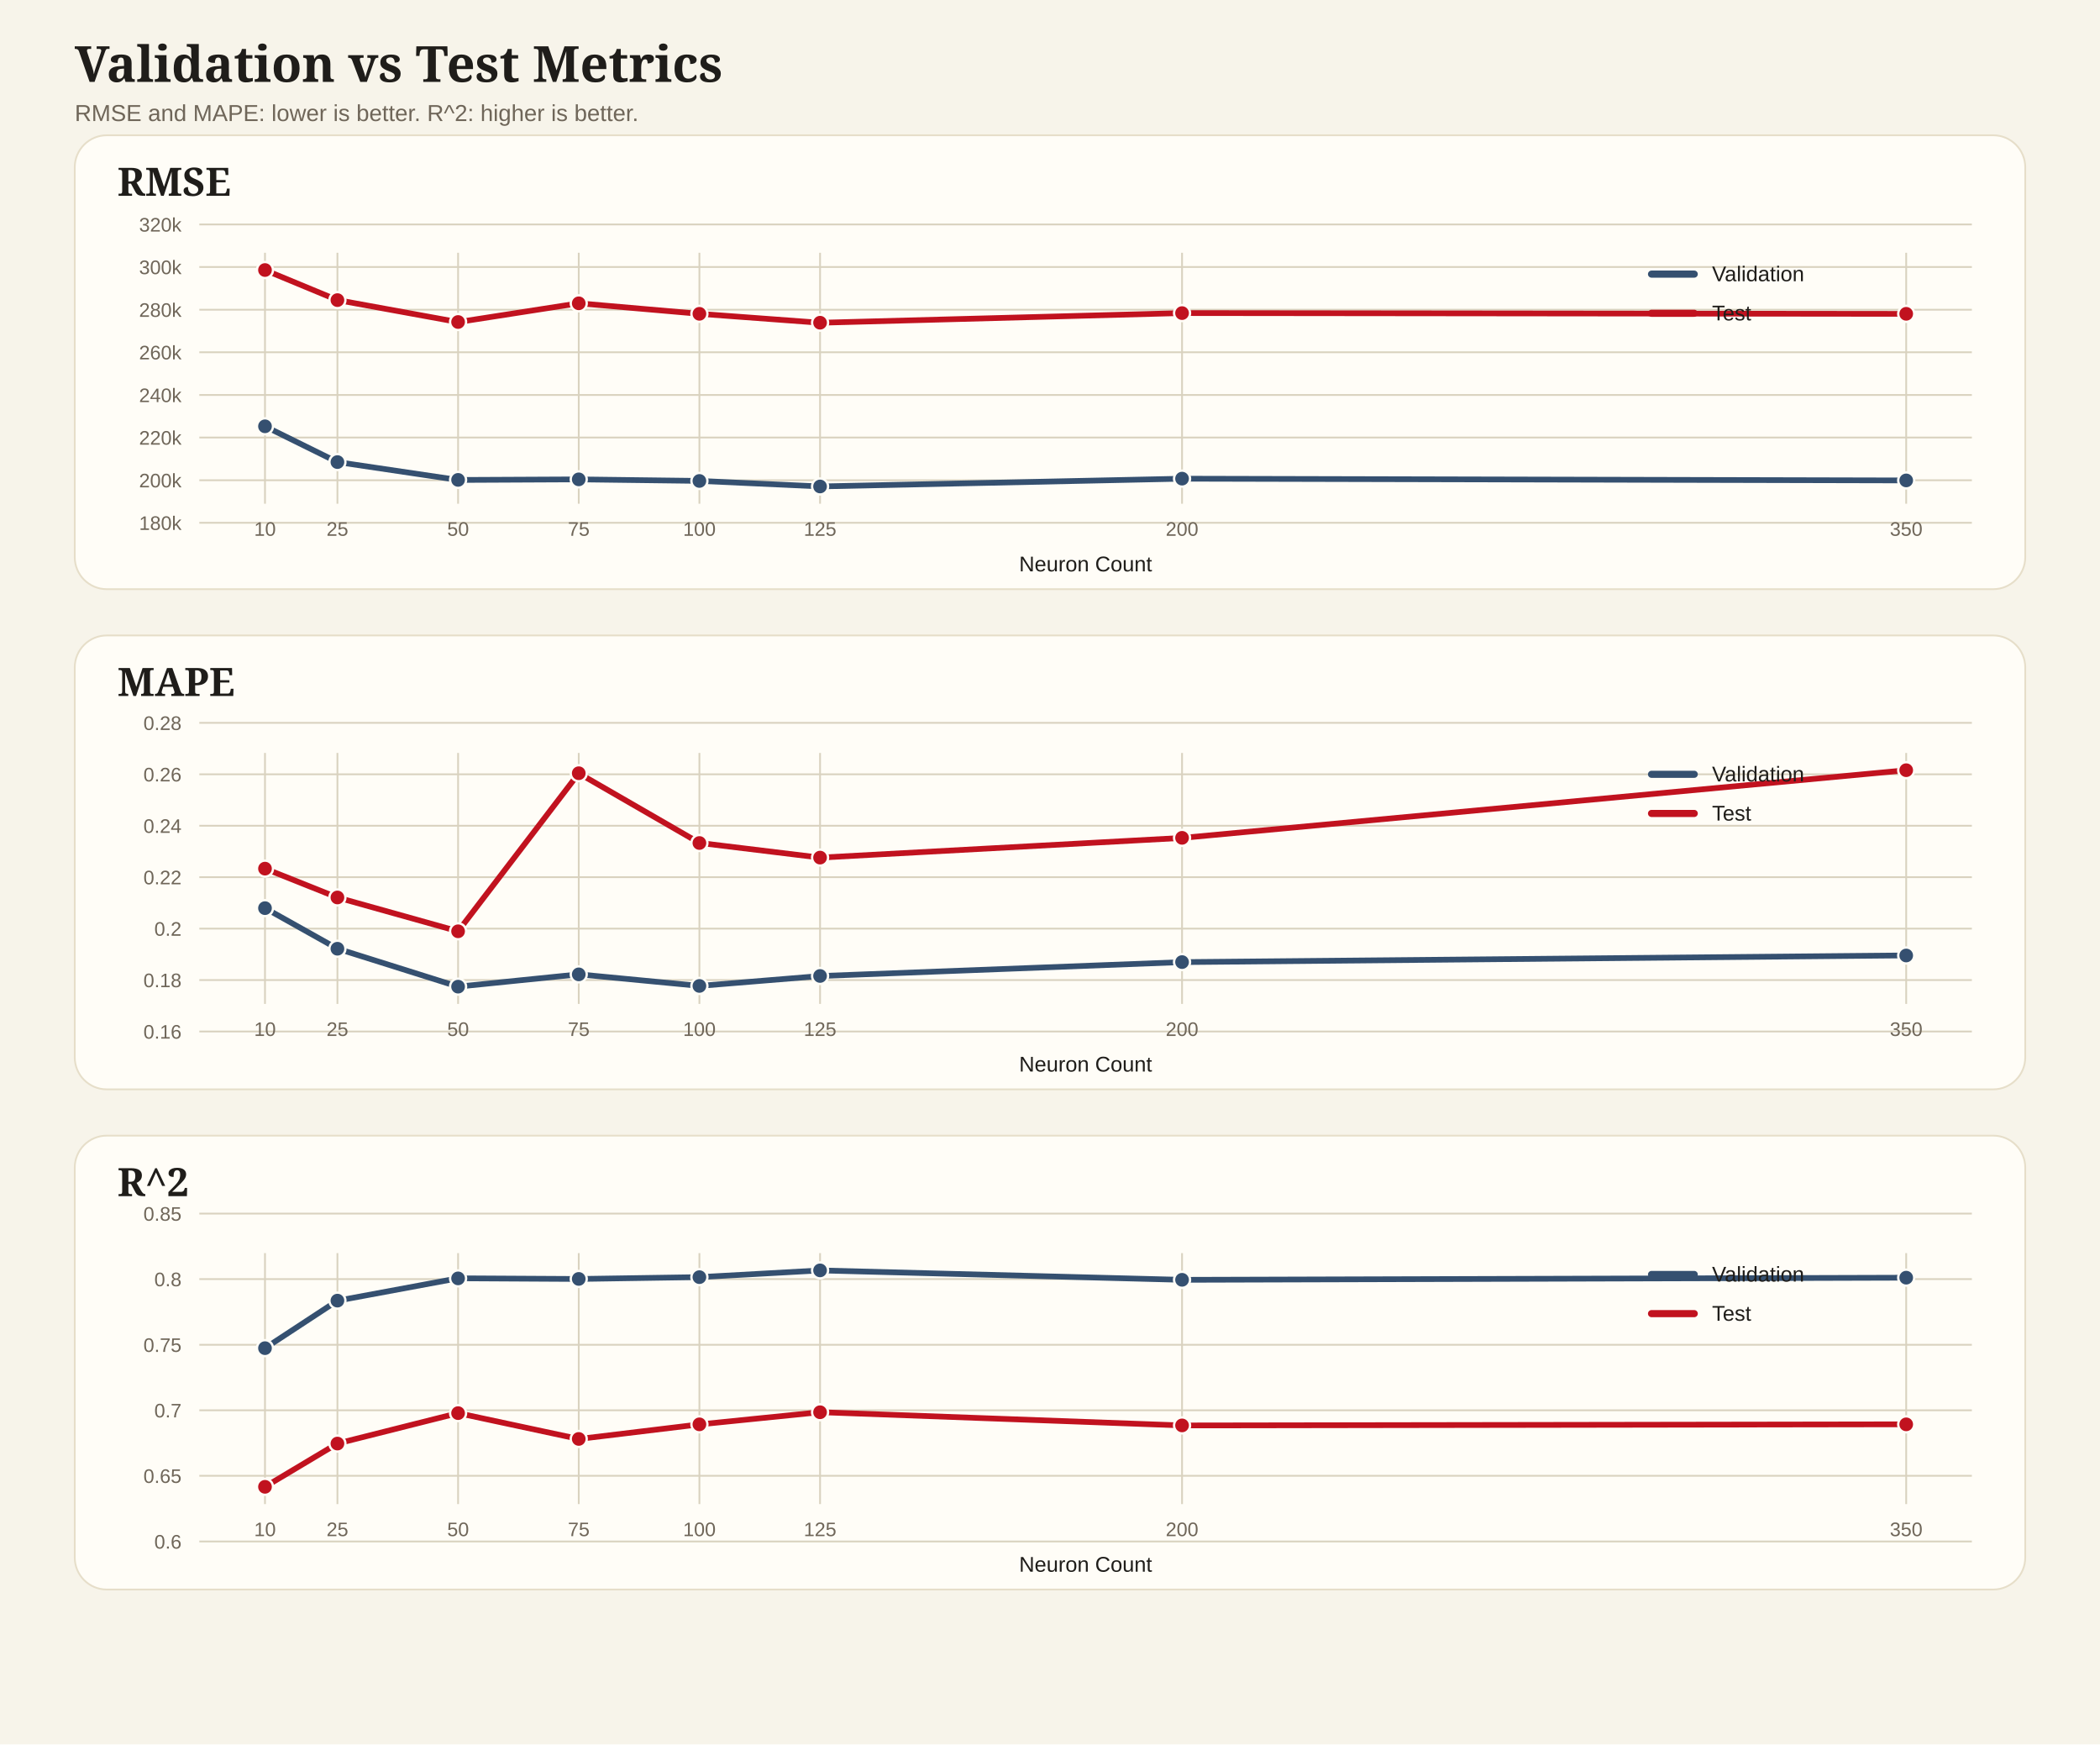
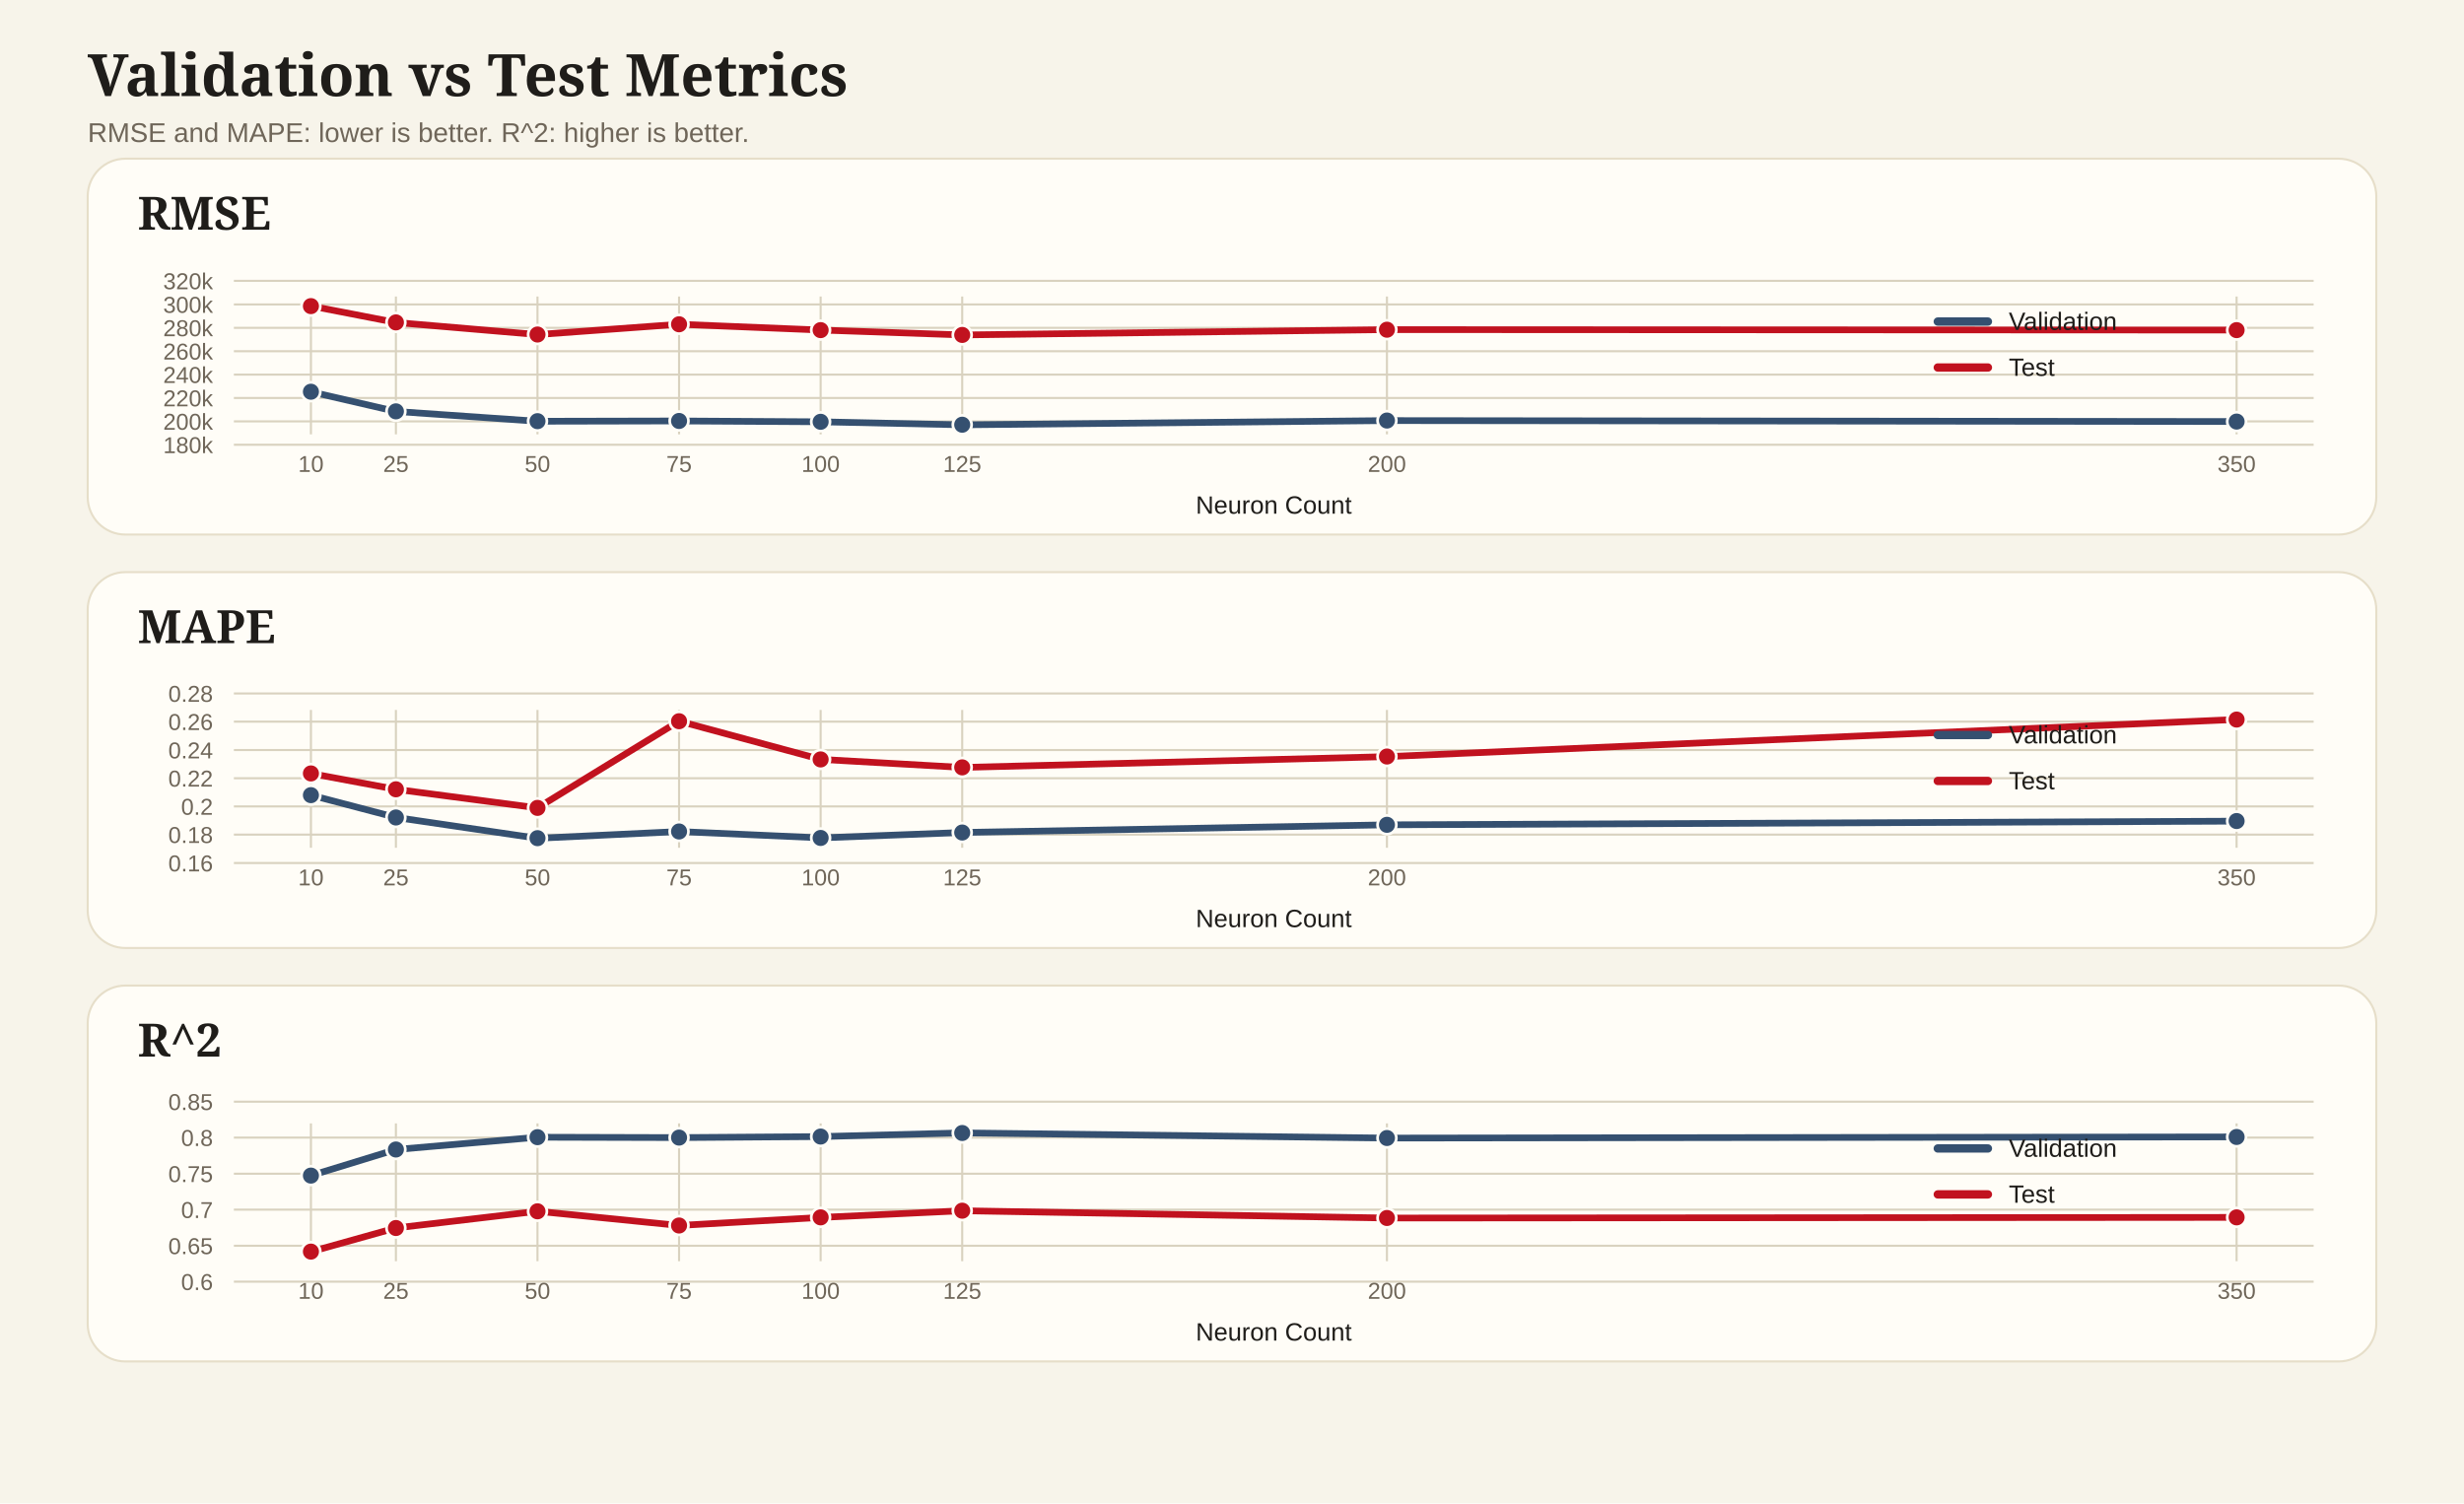
- <svg xmlns="http://www.w3.org/2000/svg" width="1180" height="980" viewBox="0 0 1180 980" role="img" aria-label="Validation vs Test Metrics">
-   <rect width="1180" height="980" fill="#f7f4ea" />
+ <svg xmlns="http://www.w3.org/2000/svg" width="1180" height="720" viewBox="0 0 1180 720" role="img" aria-label="Validation vs Test Metrics">
+   <rect width="1180" height="720" fill="#f7f4ea" />
  <text x="42" y="46" fill="#1f1d1a" font-size="28" font-weight="700" font-family="Georgia, serif">Validation vs Test Metrics</text>
  <text x="42" y="68" fill="#6f6659" font-size="13" font-family="Trebuchet MS, Arial, sans-serif">RMSE and MAPE: lower is better. R^2: higher is better.</text>
-   <rect x="42.0" y="76.0" width="1096.0" height="255.0" rx="18" fill="#fffdf7" stroke="#e6dec9" />
+   <rect x="42.0" y="76.0" width="1096.0" height="180.0" rx="18" fill="#fffdf7" stroke="#e6dec9" />
  <text x="66.0" y="110.0" fill="#1f1d1a" font-size="22" font-weight="700" font-family="Georgia, serif">RMSE</text>
-   <line x1="112.0" y1="293.7" x2="1108.0" y2="293.7" stroke="#d9d2bf" stroke-width="1" />
-   <text x="102.0" y="297.7" text-anchor="end" fill="#6f6659" font-size="11" font-family="Trebuchet MS, Arial, sans-serif">180k</text>
-   <line x1="112.0" y1="269.8" x2="1108.0" y2="269.8" stroke="#d9d2bf" stroke-width="1" />
-   <text x="102.0" y="273.8" text-anchor="end" fill="#6f6659" font-size="11" font-family="Trebuchet MS, Arial, sans-serif">200k</text>
-   <line x1="112.0" y1="245.8" x2="1108.0" y2="245.8" stroke="#d9d2bf" stroke-width="1" />
-   <text x="102.0" y="249.8" text-anchor="end" fill="#6f6659" font-size="11" font-family="Trebuchet MS, Arial, sans-serif">220k</text>
-   <line x1="112.0" y1="221.9" x2="1108.0" y2="221.9" stroke="#d9d2bf" stroke-width="1" />
-   <text x="102.0" y="225.9" text-anchor="end" fill="#6f6659" font-size="11" font-family="Trebuchet MS, Arial, sans-serif">240k</text>
-   <line x1="112.0" y1="197.9" x2="1108.0" y2="197.9" stroke="#d9d2bf" stroke-width="1" />
-   <text x="102.0" y="201.9" text-anchor="end" fill="#6f6659" font-size="11" font-family="Trebuchet MS, Arial, sans-serif">260k</text>
-   <line x1="112.0" y1="174.0" x2="1108.0" y2="174.0" stroke="#d9d2bf" stroke-width="1" />
-   <text x="102.0" y="178.0" text-anchor="end" fill="#6f6659" font-size="11" font-family="Trebuchet MS, Arial, sans-serif">280k</text>
-   <line x1="112.0" y1="150.0" x2="1108.0" y2="150.0" stroke="#d9d2bf" stroke-width="1" />
-   <text x="102.0" y="154.0" text-anchor="end" fill="#6f6659" font-size="11" font-family="Trebuchet MS, Arial, sans-serif">300k</text>
-   <line x1="112.0" y1="126.1" x2="1108.0" y2="126.1" stroke="#d9d2bf" stroke-width="1" />
-   <text x="102.0" y="130.1" text-anchor="end" fill="#6f6659" font-size="11" font-family="Trebuchet MS, Arial, sans-serif">320k</text>
-   <line x1="148.9" y1="142.0" x2="148.9" y2="283.0" stroke="#d9d2bf" stroke-width="1" />
-   <text x="148.9" y="301.0" text-anchor="middle" fill="#6f6659" font-size="11" font-family="Trebuchet MS, Arial, sans-serif">10</text>
-   <line x1="189.6" y1="142.0" x2="189.6" y2="283.0" stroke="#d9d2bf" stroke-width="1" />
-   <text x="189.6" y="301.0" text-anchor="middle" fill="#6f6659" font-size="11" font-family="Trebuchet MS, Arial, sans-serif">25</text>
-   <line x1="257.4" y1="142.0" x2="257.4" y2="283.0" stroke="#d9d2bf" stroke-width="1" />
-   <text x="257.4" y="301.0" text-anchor="middle" fill="#6f6659" font-size="11" font-family="Trebuchet MS, Arial, sans-serif">50</text>
-   <line x1="325.2" y1="142.0" x2="325.2" y2="283.0" stroke="#d9d2bf" stroke-width="1" />
-   <text x="325.2" y="301.0" text-anchor="middle" fill="#6f6659" font-size="11" font-family="Trebuchet MS, Arial, sans-serif">75</text>
-   <line x1="393.0" y1="142.0" x2="393.0" y2="283.0" stroke="#d9d2bf" stroke-width="1" />
-   <text x="393.0" y="301.0" text-anchor="middle" fill="#6f6659" font-size="11" font-family="Trebuchet MS, Arial, sans-serif">100</text>
-   <line x1="460.8" y1="142.0" x2="460.8" y2="283.0" stroke="#d9d2bf" stroke-width="1" />
-   <text x="460.8" y="301.0" text-anchor="middle" fill="#6f6659" font-size="11" font-family="Trebuchet MS, Arial, sans-serif">125</text>
-   <line x1="664.2" y1="142.0" x2="664.2" y2="283.0" stroke="#d9d2bf" stroke-width="1" />
-   <text x="664.2" y="301.0" text-anchor="middle" fill="#6f6659" font-size="11" font-family="Trebuchet MS, Arial, sans-serif">200</text>
-   <line x1="1071.1" y1="142.0" x2="1071.1" y2="283.0" stroke="#d9d2bf" stroke-width="1" />
-   <text x="1071.1" y="301.0" text-anchor="middle" fill="#6f6659" font-size="11" font-family="Trebuchet MS, Arial, sans-serif">350</text>
-   <path d="M 148.89 239.51 L 189.58 259.59 L 257.39 269.64 L 325.20 269.32 L 393.01 270.17 L 460.82 273.28 L 664.25 268.93 L 1071.11 269.91" fill="none" stroke="#355070" stroke-width="3.2" stroke-linecap="round" stroke-linejoin="round" />
-   <circle cx="148.9" cy="239.5" r="4.5" fill="#355070" stroke="#fffdf7" stroke-width="1.3" />
-   <circle cx="189.6" cy="259.6" r="4.5" fill="#355070" stroke="#fffdf7" stroke-width="1.3" />
-   <circle cx="257.4" cy="269.6" r="4.5" fill="#355070" stroke="#fffdf7" stroke-width="1.3" />
-   <circle cx="325.2" cy="269.3" r="4.5" fill="#355070" stroke="#fffdf7" stroke-width="1.3" />
-   <circle cx="393.0" cy="270.2" r="4.5" fill="#355070" stroke="#fffdf7" stroke-width="1.3" />
-   <circle cx="460.8" cy="273.3" r="4.5" fill="#355070" stroke="#fffdf7" stroke-width="1.3" />
-   <circle cx="664.2" cy="268.9" r="4.5" fill="#355070" stroke="#fffdf7" stroke-width="1.3" />
-   <circle cx="1071.1" cy="269.9" r="4.5" fill="#355070" stroke="#fffdf7" stroke-width="1.3" />
-   <path d="M 148.89 151.72 L 189.58 168.58 L 257.39 180.94 L 325.20 170.39 L 393.01 176.30 L 460.82 181.33 L 664.25 175.88 L 1071.11 176.33" fill="none" stroke="#c1121f" stroke-width="3.2" stroke-linecap="round" stroke-linejoin="round" />
-   <circle cx="148.9" cy="151.7" r="4.5" fill="#c1121f" stroke="#fffdf7" stroke-width="1.3" />
-   <circle cx="189.6" cy="168.6" r="4.5" fill="#c1121f" stroke="#fffdf7" stroke-width="1.3" />
-   <circle cx="257.4" cy="180.9" r="4.5" fill="#c1121f" stroke="#fffdf7" stroke-width="1.3" />
-   <circle cx="325.2" cy="170.4" r="4.5" fill="#c1121f" stroke="#fffdf7" stroke-width="1.3" />
-   <circle cx="393.0" cy="176.3" r="4.5" fill="#c1121f" stroke="#fffdf7" stroke-width="1.3" />
-   <circle cx="460.8" cy="181.3" r="4.5" fill="#c1121f" stroke="#fffdf7" stroke-width="1.3" />
-   <circle cx="664.2" cy="175.9" r="4.5" fill="#c1121f" stroke="#fffdf7" stroke-width="1.3" />
-   <circle cx="1071.1" cy="176.3" r="4.5" fill="#c1121f" stroke="#fffdf7" stroke-width="1.3" />
+   <line x1="112.0" y1="213.0" x2="1108.0" y2="213.0" stroke="#d9d2bf" stroke-width="1" />
+   <text x="102.0" y="217.0" text-anchor="end" fill="#6f6659" font-size="11" font-family="Trebuchet MS, Arial, sans-serif">180k</text>
+   <line x1="112.0" y1="201.8" x2="1108.0" y2="201.8" stroke="#d9d2bf" stroke-width="1" />
+   <text x="102.0" y="205.8" text-anchor="end" fill="#6f6659" font-size="11" font-family="Trebuchet MS, Arial, sans-serif">200k</text>
+   <line x1="112.0" y1="190.6" x2="1108.0" y2="190.6" stroke="#d9d2bf" stroke-width="1" />
+   <text x="102.0" y="194.6" text-anchor="end" fill="#6f6659" font-size="11" font-family="Trebuchet MS, Arial, sans-serif">220k</text>
+   <line x1="112.0" y1="179.4" x2="1108.0" y2="179.4" stroke="#d9d2bf" stroke-width="1" />
+   <text x="102.0" y="183.4" text-anchor="end" fill="#6f6659" font-size="11" font-family="Trebuchet MS, Arial, sans-serif">240k</text>
+   <line x1="112.0" y1="168.2" x2="1108.0" y2="168.2" stroke="#d9d2bf" stroke-width="1" />
+   <text x="102.0" y="172.2" text-anchor="end" fill="#6f6659" font-size="11" font-family="Trebuchet MS, Arial, sans-serif">260k</text>
+   <line x1="112.0" y1="157.0" x2="1108.0" y2="157.0" stroke="#d9d2bf" stroke-width="1" />
+   <text x="102.0" y="161.0" text-anchor="end" fill="#6f6659" font-size="11" font-family="Trebuchet MS, Arial, sans-serif">280k</text>
+   <line x1="112.0" y1="145.8" x2="1108.0" y2="145.8" stroke="#d9d2bf" stroke-width="1" />
+   <text x="102.0" y="149.8" text-anchor="end" fill="#6f6659" font-size="11" font-family="Trebuchet MS, Arial, sans-serif">300k</text>
+   <line x1="112.0" y1="134.5" x2="1108.0" y2="134.5" stroke="#d9d2bf" stroke-width="1" />
+   <text x="102.0" y="138.5" text-anchor="end" fill="#6f6659" font-size="11" font-family="Trebuchet MS, Arial, sans-serif">320k</text>
+   <line x1="148.9" y1="142.0" x2="148.9" y2="208.0" stroke="#d9d2bf" stroke-width="1" />
+   <text x="148.9" y="226.0" text-anchor="middle" fill="#6f6659" font-size="11" font-family="Trebuchet MS, Arial, sans-serif">10</text>
+   <line x1="189.6" y1="142.0" x2="189.6" y2="208.0" stroke="#d9d2bf" stroke-width="1" />
+   <text x="189.6" y="226.0" text-anchor="middle" fill="#6f6659" font-size="11" font-family="Trebuchet MS, Arial, sans-serif">25</text>
+   <line x1="257.4" y1="142.0" x2="257.4" y2="208.0" stroke="#d9d2bf" stroke-width="1" />
+   <text x="257.4" y="226.0" text-anchor="middle" fill="#6f6659" font-size="11" font-family="Trebuchet MS, Arial, sans-serif">50</text>
+   <line x1="325.2" y1="142.0" x2="325.2" y2="208.0" stroke="#d9d2bf" stroke-width="1" />
+   <text x="325.2" y="226.0" text-anchor="middle" fill="#6f6659" font-size="11" font-family="Trebuchet MS, Arial, sans-serif">75</text>
+   <line x1="393.0" y1="142.0" x2="393.0" y2="208.0" stroke="#d9d2bf" stroke-width="1" />
+   <text x="393.0" y="226.0" text-anchor="middle" fill="#6f6659" font-size="11" font-family="Trebuchet MS, Arial, sans-serif">100</text>
+   <line x1="460.8" y1="142.0" x2="460.8" y2="208.0" stroke="#d9d2bf" stroke-width="1" />
+   <text x="460.8" y="226.0" text-anchor="middle" fill="#6f6659" font-size="11" font-family="Trebuchet MS, Arial, sans-serif">125</text>
+   <line x1="664.2" y1="142.0" x2="664.2" y2="208.0" stroke="#d9d2bf" stroke-width="1" />
+   <text x="664.2" y="226.0" text-anchor="middle" fill="#6f6659" font-size="11" font-family="Trebuchet MS, Arial, sans-serif">200</text>
+   <line x1="1071.1" y1="142.0" x2="1071.1" y2="208.0" stroke="#d9d2bf" stroke-width="1" />
+   <text x="1071.1" y="226.0" text-anchor="middle" fill="#6f6659" font-size="11" font-family="Trebuchet MS, Arial, sans-serif">350</text>
+   <path d="M 148.89 187.64 L 189.58 197.04 L 257.39 201.74 L 325.20 201.60 L 393.01 202.00 L 460.82 203.45 L 664.25 201.42 L 1071.11 201.87" fill="none" stroke="#355070" stroke-width="3.2" stroke-linecap="round" stroke-linejoin="round" />
+   <circle cx="148.9" cy="187.6" r="4.5" fill="#355070" stroke="#fffdf7" stroke-width="1.3" />
+   <circle cx="189.6" cy="197.0" r="4.5" fill="#355070" stroke="#fffdf7" stroke-width="1.3" />
+   <circle cx="257.4" cy="201.7" r="4.5" fill="#355070" stroke="#fffdf7" stroke-width="1.3" />
+   <circle cx="325.2" cy="201.6" r="4.5" fill="#355070" stroke="#fffdf7" stroke-width="1.3" />
+   <circle cx="393.0" cy="202.0" r="4.5" fill="#355070" stroke="#fffdf7" stroke-width="1.3" />
+   <circle cx="460.8" cy="203.4" r="4.5" fill="#355070" stroke="#fffdf7" stroke-width="1.3" />
+   <circle cx="664.2" cy="201.4" r="4.5" fill="#355070" stroke="#fffdf7" stroke-width="1.3" />
+   <circle cx="1071.1" cy="201.9" r="4.5" fill="#355070" stroke="#fffdf7" stroke-width="1.3" />
+   <path d="M 148.89 146.55 L 189.58 154.44 L 257.39 160.23 L 325.20 155.29 L 393.01 158.06 L 460.82 160.41 L 664.25 157.86 L 1071.11 158.07" fill="none" stroke="#c1121f" stroke-width="3.2" stroke-linecap="round" stroke-linejoin="round" />
+   <circle cx="148.9" cy="146.6" r="4.5" fill="#c1121f" stroke="#fffdf7" stroke-width="1.3" />
+   <circle cx="189.6" cy="154.4" r="4.5" fill="#c1121f" stroke="#fffdf7" stroke-width="1.3" />
+   <circle cx="257.4" cy="160.2" r="4.5" fill="#c1121f" stroke="#fffdf7" stroke-width="1.3" />
+   <circle cx="325.2" cy="155.3" r="4.5" fill="#c1121f" stroke="#fffdf7" stroke-width="1.3" />
+   <circle cx="393.0" cy="158.1" r="4.5" fill="#c1121f" stroke="#fffdf7" stroke-width="1.3" />
+   <circle cx="460.8" cy="160.4" r="4.5" fill="#c1121f" stroke="#fffdf7" stroke-width="1.3" />
+   <circle cx="664.2" cy="157.9" r="4.5" fill="#c1121f" stroke="#fffdf7" stroke-width="1.3" />
+   <circle cx="1071.1" cy="158.1" r="4.5" fill="#c1121f" stroke="#fffdf7" stroke-width="1.3" />
  <line x1="928.0" y1="154.0" x2="952.0" y2="154.0" stroke="#355070" stroke-width="4" stroke-linecap="round" />
  <text x="962.0" y="158.0" fill="#1f1d1a" font-size="12" font-family="Trebuchet MS, Arial, sans-serif">Validation</text>
  <line x1="928.0" y1="176.0" x2="952.0" y2="176.0" stroke="#c1121f" stroke-width="4" stroke-linecap="round" />
  <text x="962.0" y="180.0" fill="#1f1d1a" font-size="12" font-family="Trebuchet MS, Arial, sans-serif">Test</text>
-   <text x="610.0" y="321.0" text-anchor="middle" fill="#1f1d1a" font-size="12" font-family="Trebuchet MS, Arial, sans-serif">Neuron Count</text>
-   <rect x="42.0" y="357.0" width="1096.0" height="255.0" rx="18" fill="#fffdf7" stroke="#e6dec9" />
-   <text x="66.0" y="391.0" fill="#1f1d1a" font-size="22" font-weight="700" font-family="Georgia, serif">MAPE</text>
-   <line x1="112.0" y1="579.5" x2="1108.0" y2="579.5" stroke="#d9d2bf" stroke-width="1" />
-   <text x="102.0" y="583.5" text-anchor="end" fill="#6f6659" font-size="11" font-family="Trebuchet MS, Arial, sans-serif">0.16</text>
-   <line x1="112.0" y1="550.6" x2="1108.0" y2="550.6" stroke="#d9d2bf" stroke-width="1" />
-   <text x="102.0" y="554.6" text-anchor="end" fill="#6f6659" font-size="11" font-family="Trebuchet MS, Arial, sans-serif">0.18</text>
-   <line x1="112.0" y1="521.7" x2="1108.0" y2="521.7" stroke="#d9d2bf" stroke-width="1" />
-   <text x="102.0" y="525.7" text-anchor="end" fill="#6f6659" font-size="11" font-family="Trebuchet MS, Arial, sans-serif">0.2</text>
-   <line x1="112.0" y1="492.8" x2="1108.0" y2="492.8" stroke="#d9d2bf" stroke-width="1" />
-   <text x="102.0" y="496.8" text-anchor="end" fill="#6f6659" font-size="11" font-family="Trebuchet MS, Arial, sans-serif">0.22</text>
-   <line x1="112.0" y1="463.9" x2="1108.0" y2="463.9" stroke="#d9d2bf" stroke-width="1" />
-   <text x="102.0" y="467.9" text-anchor="end" fill="#6f6659" font-size="11" font-family="Trebuchet MS, Arial, sans-serif">0.24</text>
-   <line x1="112.0" y1="435.0" x2="1108.0" y2="435.0" stroke="#d9d2bf" stroke-width="1" />
-   <text x="102.0" y="439.0" text-anchor="end" fill="#6f6659" font-size="11" font-family="Trebuchet MS, Arial, sans-serif">0.26</text>
-   <line x1="112.0" y1="406.1" x2="1108.0" y2="406.1" stroke="#d9d2bf" stroke-width="1" />
-   <text x="102.0" y="410.1" text-anchor="end" fill="#6f6659" font-size="11" font-family="Trebuchet MS, Arial, sans-serif">0.28</text>
-   <line x1="148.9" y1="423.0" x2="148.9" y2="564.0" stroke="#d9d2bf" stroke-width="1" />
-   <text x="148.9" y="582.0" text-anchor="middle" fill="#6f6659" font-size="11" font-family="Trebuchet MS, Arial, sans-serif">10</text>
-   <line x1="189.6" y1="423.0" x2="189.6" y2="564.0" stroke="#d9d2bf" stroke-width="1" />
-   <text x="189.6" y="582.0" text-anchor="middle" fill="#6f6659" font-size="11" font-family="Trebuchet MS, Arial, sans-serif">25</text>
-   <line x1="257.4" y1="423.0" x2="257.4" y2="564.0" stroke="#d9d2bf" stroke-width="1" />
-   <text x="257.4" y="582.0" text-anchor="middle" fill="#6f6659" font-size="11" font-family="Trebuchet MS, Arial, sans-serif">50</text>
-   <line x1="325.2" y1="423.0" x2="325.2" y2="564.0" stroke="#d9d2bf" stroke-width="1" />
-   <text x="325.2" y="582.0" text-anchor="middle" fill="#6f6659" font-size="11" font-family="Trebuchet MS, Arial, sans-serif">75</text>
-   <line x1="393.0" y1="423.0" x2="393.0" y2="564.0" stroke="#d9d2bf" stroke-width="1" />
-   <text x="393.0" y="582.0" text-anchor="middle" fill="#6f6659" font-size="11" font-family="Trebuchet MS, Arial, sans-serif">100</text>
-   <line x1="460.8" y1="423.0" x2="460.8" y2="564.0" stroke="#d9d2bf" stroke-width="1" />
-   <text x="460.8" y="582.0" text-anchor="middle" fill="#6f6659" font-size="11" font-family="Trebuchet MS, Arial, sans-serif">125</text>
-   <line x1="664.2" y1="423.0" x2="664.2" y2="564.0" stroke="#d9d2bf" stroke-width="1" />
-   <text x="664.2" y="582.0" text-anchor="middle" fill="#6f6659" font-size="11" font-family="Trebuchet MS, Arial, sans-serif">200</text>
-   <line x1="1071.1" y1="423.0" x2="1071.1" y2="564.0" stroke="#d9d2bf" stroke-width="1" />
-   <text x="1071.1" y="582.0" text-anchor="middle" fill="#6f6659" font-size="11" font-family="Trebuchet MS, Arial, sans-serif">350</text>
-   <path d="M 148.89 510.16 L 189.58 532.95 L 257.39 554.28 L 325.20 547.39 L 393.01 553.88 L 460.82 548.33 L 664.25 540.52 L 1071.11 536.76" fill="none" stroke="#355070" stroke-width="3.2" stroke-linecap="round" stroke-linejoin="round" />
-   <circle cx="148.9" cy="510.2" r="4.5" fill="#355070" stroke="#fffdf7" stroke-width="1.3" />
-   <circle cx="189.6" cy="533.0" r="4.5" fill="#355070" stroke="#fffdf7" stroke-width="1.3" />
-   <circle cx="257.4" cy="554.3" r="4.5" fill="#355070" stroke="#fffdf7" stroke-width="1.3" />
-   <circle cx="325.2" cy="547.4" r="4.5" fill="#355070" stroke="#fffdf7" stroke-width="1.3" />
-   <circle cx="393.0" cy="553.9" r="4.5" fill="#355070" stroke="#fffdf7" stroke-width="1.3" />
-   <circle cx="460.8" cy="548.3" r="4.5" fill="#355070" stroke="#fffdf7" stroke-width="1.3" />
-   <circle cx="664.2" cy="540.5" r="4.5" fill="#355070" stroke="#fffdf7" stroke-width="1.3" />
-   <circle cx="1071.1" cy="536.8" r="4.5" fill="#355070" stroke="#fffdf7" stroke-width="1.3" />
-   <path d="M 148.89 487.98 L 189.58 504.21 L 257.39 523.19 L 325.20 434.44 L 393.01 473.56 L 460.82 481.81 L 664.25 470.74 L 1071.11 432.72" fill="none" stroke="#c1121f" stroke-width="3.2" stroke-linecap="round" stroke-linejoin="round" />
-   <circle cx="148.9" cy="488.0" r="4.5" fill="#c1121f" stroke="#fffdf7" stroke-width="1.3" />
-   <circle cx="189.6" cy="504.2" r="4.5" fill="#c1121f" stroke="#fffdf7" stroke-width="1.3" />
-   <circle cx="257.4" cy="523.2" r="4.5" fill="#c1121f" stroke="#fffdf7" stroke-width="1.3" />
-   <circle cx="325.2" cy="434.4" r="4.5" fill="#c1121f" stroke="#fffdf7" stroke-width="1.3" />
-   <circle cx="393.0" cy="473.6" r="4.5" fill="#c1121f" stroke="#fffdf7" stroke-width="1.3" />
-   <circle cx="460.8" cy="481.8" r="4.5" fill="#c1121f" stroke="#fffdf7" stroke-width="1.3" />
-   <circle cx="664.2" cy="470.7" r="4.5" fill="#c1121f" stroke="#fffdf7" stroke-width="1.3" />
-   <circle cx="1071.1" cy="432.7" r="4.5" fill="#c1121f" stroke="#fffdf7" stroke-width="1.3" />
-   <line x1="928.0" y1="435.0" x2="952.0" y2="435.0" stroke="#355070" stroke-width="4" stroke-linecap="round" />
-   <text x="962.0" y="439.0" fill="#1f1d1a" font-size="12" font-family="Trebuchet MS, Arial, sans-serif">Validation</text>
-   <line x1="928.0" y1="457.0" x2="952.0" y2="457.0" stroke="#c1121f" stroke-width="4" stroke-linecap="round" />
-   <text x="962.0" y="461.0" fill="#1f1d1a" font-size="12" font-family="Trebuchet MS, Arial, sans-serif">Test</text>
-   <text x="610.0" y="602.0" text-anchor="middle" fill="#1f1d1a" font-size="12" font-family="Trebuchet MS, Arial, sans-serif">Neuron Count</text>
-   <rect x="42.0" y="638.0" width="1096.0" height="255.0" rx="18" fill="#fffdf7" stroke="#e6dec9" />
-   <text x="66.0" y="672.0" fill="#1f1d1a" font-size="22" font-weight="700" font-family="Georgia, serif">R^2</text>
-   <line x1="112.0" y1="866.0" x2="1108.0" y2="866.0" stroke="#d9d2bf" stroke-width="1" />
-   <text x="102.0" y="870.0" text-anchor="end" fill="#6f6659" font-size="11" font-family="Trebuchet MS, Arial, sans-serif">0.6</text>
-   <line x1="112.0" y1="829.1" x2="1108.0" y2="829.1" stroke="#d9d2bf" stroke-width="1" />
-   <text x="102.0" y="833.1" text-anchor="end" fill="#6f6659" font-size="11" font-family="Trebuchet MS, Arial, sans-serif">0.65</text>
-   <line x1="112.0" y1="792.3" x2="1108.0" y2="792.3" stroke="#d9d2bf" stroke-width="1" />
-   <text x="102.0" y="796.3" text-anchor="end" fill="#6f6659" font-size="11" font-family="Trebuchet MS, Arial, sans-serif">0.7</text>
-   <line x1="112.0" y1="755.5" x2="1108.0" y2="755.5" stroke="#d9d2bf" stroke-width="1" />
-   <text x="102.0" y="759.5" text-anchor="end" fill="#6f6659" font-size="11" font-family="Trebuchet MS, Arial, sans-serif">0.75</text>
-   <line x1="112.0" y1="718.6" x2="1108.0" y2="718.6" stroke="#d9d2bf" stroke-width="1" />
-   <text x="102.0" y="722.6" text-anchor="end" fill="#6f6659" font-size="11" font-family="Trebuchet MS, Arial, sans-serif">0.8</text>
-   <line x1="112.0" y1="681.8" x2="1108.0" y2="681.8" stroke="#d9d2bf" stroke-width="1" />
-   <text x="102.0" y="685.8" text-anchor="end" fill="#6f6659" font-size="11" font-family="Trebuchet MS, Arial, sans-serif">0.85</text>
-   <line x1="148.9" y1="704.0" x2="148.9" y2="845.0" stroke="#d9d2bf" stroke-width="1" />
-   <text x="148.9" y="863.0" text-anchor="middle" fill="#6f6659" font-size="11" font-family="Trebuchet MS, Arial, sans-serif">10</text>
-   <line x1="189.6" y1="704.0" x2="189.6" y2="845.0" stroke="#d9d2bf" stroke-width="1" />
-   <text x="189.6" y="863.0" text-anchor="middle" fill="#6f6659" font-size="11" font-family="Trebuchet MS, Arial, sans-serif">25</text>
-   <line x1="257.4" y1="704.0" x2="257.4" y2="845.0" stroke="#d9d2bf" stroke-width="1" />
-   <text x="257.4" y="863.0" text-anchor="middle" fill="#6f6659" font-size="11" font-family="Trebuchet MS, Arial, sans-serif">50</text>
-   <line x1="325.2" y1="704.0" x2="325.2" y2="845.0" stroke="#d9d2bf" stroke-width="1" />
-   <text x="325.2" y="863.0" text-anchor="middle" fill="#6f6659" font-size="11" font-family="Trebuchet MS, Arial, sans-serif">75</text>
-   <line x1="393.0" y1="704.0" x2="393.0" y2="845.0" stroke="#d9d2bf" stroke-width="1" />
-   <text x="393.0" y="863.0" text-anchor="middle" fill="#6f6659" font-size="11" font-family="Trebuchet MS, Arial, sans-serif">100</text>
-   <line x1="460.8" y1="704.0" x2="460.8" y2="845.0" stroke="#d9d2bf" stroke-width="1" />
-   <text x="460.8" y="863.0" text-anchor="middle" fill="#6f6659" font-size="11" font-family="Trebuchet MS, Arial, sans-serif">125</text>
-   <line x1="664.2" y1="704.0" x2="664.2" y2="845.0" stroke="#d9d2bf" stroke-width="1" />
-   <text x="664.2" y="863.0" text-anchor="middle" fill="#6f6659" font-size="11" font-family="Trebuchet MS, Arial, sans-serif">200</text>
-   <line x1="1071.1" y1="704.0" x2="1071.1" y2="845.0" stroke="#d9d2bf" stroke-width="1" />
-   <text x="1071.1" y="863.0" text-anchor="middle" fill="#6f6659" font-size="11" font-family="Trebuchet MS, Arial, sans-serif">350</text>
-   <path d="M 148.89 757.41 L 189.58 730.73 L 257.39 718.15 L 325.20 718.53 L 393.01 717.49 L 460.82 713.72 L 664.25 719.01 L 1071.11 717.81" fill="none" stroke="#355070" stroke-width="3.2" stroke-linecap="round" stroke-linejoin="round" />
-   <circle cx="148.9" cy="757.4" r="4.5" fill="#355070" stroke="#fffdf7" stroke-width="1.3" />
-   <circle cx="189.6" cy="730.7" r="4.5" fill="#355070" stroke="#fffdf7" stroke-width="1.3" />
-   <circle cx="257.4" cy="718.2" r="4.5" fill="#355070" stroke="#fffdf7" stroke-width="1.3" />
-   <circle cx="325.2" cy="718.5" r="4.5" fill="#355070" stroke="#fffdf7" stroke-width="1.3" />
-   <circle cx="393.0" cy="717.5" r="4.5" fill="#355070" stroke="#fffdf7" stroke-width="1.3" />
-   <circle cx="460.8" cy="713.7" r="4.5" fill="#355070" stroke="#fffdf7" stroke-width="1.3" />
-   <circle cx="664.2" cy="719.0" r="4.5" fill="#355070" stroke="#fffdf7" stroke-width="1.3" />
-   <circle cx="1071.1" cy="717.8" r="4.5" fill="#355070" stroke="#fffdf7" stroke-width="1.3" />
-   <path d="M 148.89 835.28 L 189.58 810.97 L 257.39 793.90 L 325.20 808.42 L 393.01 800.23 L 460.82 793.36 L 664.25 800.82 L 1071.11 800.18" fill="none" stroke="#c1121f" stroke-width="3.2" stroke-linecap="round" stroke-linejoin="round" />
-   <circle cx="148.9" cy="835.3" r="4.5" fill="#c1121f" stroke="#fffdf7" stroke-width="1.3" />
-   <circle cx="189.6" cy="811.0" r="4.5" fill="#c1121f" stroke="#fffdf7" stroke-width="1.3" />
-   <circle cx="257.4" cy="793.9" r="4.5" fill="#c1121f" stroke="#fffdf7" stroke-width="1.3" />
-   <circle cx="325.2" cy="808.4" r="4.5" fill="#c1121f" stroke="#fffdf7" stroke-width="1.3" />
-   <circle cx="393.0" cy="800.2" r="4.5" fill="#c1121f" stroke="#fffdf7" stroke-width="1.3" />
-   <circle cx="460.8" cy="793.4" r="4.5" fill="#c1121f" stroke="#fffdf7" stroke-width="1.3" />
-   <circle cx="664.2" cy="800.8" r="4.5" fill="#c1121f" stroke="#fffdf7" stroke-width="1.3" />
-   <circle cx="1071.1" cy="800.2" r="4.5" fill="#c1121f" stroke="#fffdf7" stroke-width="1.3" />
-   <line x1="928.0" y1="716.0" x2="952.0" y2="716.0" stroke="#355070" stroke-width="4" stroke-linecap="round" />
-   <text x="962.0" y="720.0" fill="#1f1d1a" font-size="12" font-family="Trebuchet MS, Arial, sans-serif">Validation</text>
-   <line x1="928.0" y1="738.0" x2="952.0" y2="738.0" stroke="#c1121f" stroke-width="4" stroke-linecap="round" />
-   <text x="962.0" y="742.0" fill="#1f1d1a" font-size="12" font-family="Trebuchet MS, Arial, sans-serif">Test</text>
-   <text x="610.0" y="883.0" text-anchor="middle" fill="#1f1d1a" font-size="12" font-family="Trebuchet MS, Arial, sans-serif">Neuron Count</text>
+   <text x="610.0" y="246.0" text-anchor="middle" fill="#1f1d1a" font-size="12" font-family="Trebuchet MS, Arial, sans-serif">Neuron Count</text>
+   <rect x="42.0" y="274.0" width="1096.0" height="180.0" rx="18" fill="#fffdf7" stroke="#e6dec9" />
+   <text x="66.0" y="308.0" fill="#1f1d1a" font-size="22" font-weight="700" font-family="Georgia, serif">MAPE</text>
+   <line x1="112.0" y1="413.3" x2="1108.0" y2="413.3" stroke="#d9d2bf" stroke-width="1" />
+   <text x="102.0" y="417.3" text-anchor="end" fill="#6f6659" font-size="11" font-family="Trebuchet MS, Arial, sans-serif">0.16</text>
+   <line x1="112.0" y1="399.7" x2="1108.0" y2="399.7" stroke="#d9d2bf" stroke-width="1" />
+   <text x="102.0" y="403.7" text-anchor="end" fill="#6f6659" font-size="11" font-family="Trebuchet MS, Arial, sans-serif">0.18</text>
+   <line x1="112.0" y1="386.2" x2="1108.0" y2="386.2" stroke="#d9d2bf" stroke-width="1" />
+   <text x="102.0" y="390.2" text-anchor="end" fill="#6f6659" font-size="11" font-family="Trebuchet MS, Arial, sans-serif">0.2</text>
+   <line x1="112.0" y1="372.7" x2="1108.0" y2="372.7" stroke="#d9d2bf" stroke-width="1" />
+   <text x="102.0" y="376.7" text-anchor="end" fill="#6f6659" font-size="11" font-family="Trebuchet MS, Arial, sans-serif">0.22</text>
+   <line x1="112.0" y1="359.2" x2="1108.0" y2="359.2" stroke="#d9d2bf" stroke-width="1" />
+   <text x="102.0" y="363.2" text-anchor="end" fill="#6f6659" font-size="11" font-family="Trebuchet MS, Arial, sans-serif">0.24</text>
+   <line x1="112.0" y1="345.6" x2="1108.0" y2="345.6" stroke="#d9d2bf" stroke-width="1" />
+   <text x="102.0" y="349.6" text-anchor="end" fill="#6f6659" font-size="11" font-family="Trebuchet MS, Arial, sans-serif">0.26</text>
+   <line x1="112.0" y1="332.1" x2="1108.0" y2="332.1" stroke="#d9d2bf" stroke-width="1" />
+   <text x="102.0" y="336.1" text-anchor="end" fill="#6f6659" font-size="11" font-family="Trebuchet MS, Arial, sans-serif">0.28</text>
+   <line x1="148.9" y1="340.0" x2="148.9" y2="406.0" stroke="#d9d2bf" stroke-width="1" />
+   <text x="148.9" y="424.0" text-anchor="middle" fill="#6f6659" font-size="11" font-family="Trebuchet MS, Arial, sans-serif">10</text>
+   <line x1="189.6" y1="340.0" x2="189.6" y2="406.0" stroke="#d9d2bf" stroke-width="1" />
+   <text x="189.6" y="424.0" text-anchor="middle" fill="#6f6659" font-size="11" font-family="Trebuchet MS, Arial, sans-serif">25</text>
+   <line x1="257.4" y1="340.0" x2="257.4" y2="406.0" stroke="#d9d2bf" stroke-width="1" />
+   <text x="257.4" y="424.0" text-anchor="middle" fill="#6f6659" font-size="11" font-family="Trebuchet MS, Arial, sans-serif">50</text>
+   <line x1="325.2" y1="340.0" x2="325.2" y2="406.0" stroke="#d9d2bf" stroke-width="1" />
+   <text x="325.2" y="424.0" text-anchor="middle" fill="#6f6659" font-size="11" font-family="Trebuchet MS, Arial, sans-serif">75</text>
+   <line x1="393.0" y1="340.0" x2="393.0" y2="406.0" stroke="#d9d2bf" stroke-width="1" />
+   <text x="393.0" y="424.0" text-anchor="middle" fill="#6f6659" font-size="11" font-family="Trebuchet MS, Arial, sans-serif">100</text>
+   <line x1="460.8" y1="340.0" x2="460.8" y2="406.0" stroke="#d9d2bf" stroke-width="1" />
+   <text x="460.8" y="424.0" text-anchor="middle" fill="#6f6659" font-size="11" font-family="Trebuchet MS, Arial, sans-serif">125</text>
+   <line x1="664.2" y1="340.0" x2="664.2" y2="406.0" stroke="#d9d2bf" stroke-width="1" />
+   <text x="664.2" y="424.0" text-anchor="middle" fill="#6f6659" font-size="11" font-family="Trebuchet MS, Arial, sans-serif">200</text>
+   <line x1="1071.1" y1="340.0" x2="1071.1" y2="406.0" stroke="#d9d2bf" stroke-width="1" />
+   <text x="1071.1" y="424.0" text-anchor="middle" fill="#6f6659" font-size="11" font-family="Trebuchet MS, Arial, sans-serif">350</text>
+   <path d="M 148.89 380.80 L 189.58 391.47 L 257.39 401.45 L 325.20 398.22 L 393.01 401.26 L 460.82 398.67 L 664.25 395.01 L 1071.11 393.25" fill="none" stroke="#355070" stroke-width="3.2" stroke-linecap="round" stroke-linejoin="round" />
+   <circle cx="148.9" cy="380.8" r="4.5" fill="#355070" stroke="#fffdf7" stroke-width="1.3" />
+   <circle cx="189.6" cy="391.5" r="4.5" fill="#355070" stroke="#fffdf7" stroke-width="1.3" />
+   <circle cx="257.4" cy="401.4" r="4.5" fill="#355070" stroke="#fffdf7" stroke-width="1.3" />
+   <circle cx="325.2" cy="398.2" r="4.5" fill="#355070" stroke="#fffdf7" stroke-width="1.3" />
+   <circle cx="393.0" cy="401.3" r="4.5" fill="#355070" stroke="#fffdf7" stroke-width="1.3" />
+   <circle cx="460.8" cy="398.7" r="4.5" fill="#355070" stroke="#fffdf7" stroke-width="1.3" />
+   <circle cx="664.2" cy="395.0" r="4.5" fill="#355070" stroke="#fffdf7" stroke-width="1.3" />
+   <circle cx="1071.1" cy="393.2" r="4.5" fill="#355070" stroke="#fffdf7" stroke-width="1.3" />
+   <path d="M 148.89 370.42 L 189.58 378.01 L 257.39 386.90 L 325.20 345.35 L 393.01 363.67 L 460.82 367.53 L 664.25 362.35 L 1071.11 344.55" fill="none" stroke="#c1121f" stroke-width="3.2" stroke-linecap="round" stroke-linejoin="round" />
+   <circle cx="148.9" cy="370.4" r="4.5" fill="#c1121f" stroke="#fffdf7" stroke-width="1.3" />
+   <circle cx="189.6" cy="378.0" r="4.5" fill="#c1121f" stroke="#fffdf7" stroke-width="1.3" />
+   <circle cx="257.4" cy="386.9" r="4.5" fill="#c1121f" stroke="#fffdf7" stroke-width="1.3" />
+   <circle cx="325.2" cy="345.4" r="4.5" fill="#c1121f" stroke="#fffdf7" stroke-width="1.3" />
+   <circle cx="393.0" cy="363.7" r="4.5" fill="#c1121f" stroke="#fffdf7" stroke-width="1.3" />
+   <circle cx="460.8" cy="367.5" r="4.5" fill="#c1121f" stroke="#fffdf7" stroke-width="1.3" />
+   <circle cx="664.2" cy="362.3" r="4.5" fill="#c1121f" stroke="#fffdf7" stroke-width="1.3" />
+   <circle cx="1071.1" cy="344.6" r="4.5" fill="#c1121f" stroke="#fffdf7" stroke-width="1.3" />
+   <line x1="928.0" y1="352.0" x2="952.0" y2="352.0" stroke="#355070" stroke-width="4" stroke-linecap="round" />
+   <text x="962.0" y="356.0" fill="#1f1d1a" font-size="12" font-family="Trebuchet MS, Arial, sans-serif">Validation</text>
+   <line x1="928.0" y1="374.0" x2="952.0" y2="374.0" stroke="#c1121f" stroke-width="4" stroke-linecap="round" />
+   <text x="962.0" y="378.0" fill="#1f1d1a" font-size="12" font-family="Trebuchet MS, Arial, sans-serif">Test</text>
+   <text x="610.0" y="444.0" text-anchor="middle" fill="#1f1d1a" font-size="12" font-family="Trebuchet MS, Arial, sans-serif">Neuron Count</text>
+   <rect x="42.0" y="472.0" width="1096.0" height="180.0" rx="18" fill="#fffdf7" stroke="#e6dec9" />
+   <text x="66.0" y="506.0" fill="#1f1d1a" font-size="22" font-weight="700" font-family="Georgia, serif">R^2</text>
+   <line x1="112.0" y1="613.8" x2="1108.0" y2="613.8" stroke="#d9d2bf" stroke-width="1" />
+   <text x="102.0" y="617.8" text-anchor="end" fill="#6f6659" font-size="11" font-family="Trebuchet MS, Arial, sans-serif">0.6</text>
+   <line x1="112.0" y1="596.6" x2="1108.0" y2="596.6" stroke="#d9d2bf" stroke-width="1" />
+   <text x="102.0" y="600.6" text-anchor="end" fill="#6f6659" font-size="11" font-family="Trebuchet MS, Arial, sans-serif">0.65</text>
+   <line x1="112.0" y1="579.3" x2="1108.0" y2="579.3" stroke="#d9d2bf" stroke-width="1" />
+   <text x="102.0" y="583.3" text-anchor="end" fill="#6f6659" font-size="11" font-family="Trebuchet MS, Arial, sans-serif">0.7</text>
+   <line x1="112.0" y1="562.1" x2="1108.0" y2="562.1" stroke="#d9d2bf" stroke-width="1" />
+   <text x="102.0" y="566.1" text-anchor="end" fill="#6f6659" font-size="11" font-family="Trebuchet MS, Arial, sans-serif">0.75</text>
+   <line x1="112.0" y1="544.8" x2="1108.0" y2="544.8" stroke="#d9d2bf" stroke-width="1" />
+   <text x="102.0" y="548.8" text-anchor="end" fill="#6f6659" font-size="11" font-family="Trebuchet MS, Arial, sans-serif">0.8</text>
+   <line x1="112.0" y1="527.6" x2="1108.0" y2="527.6" stroke="#d9d2bf" stroke-width="1" />
+   <text x="102.0" y="531.6" text-anchor="end" fill="#6f6659" font-size="11" font-family="Trebuchet MS, Arial, sans-serif">0.85</text>
+   <line x1="148.9" y1="538.0" x2="148.9" y2="604.0" stroke="#d9d2bf" stroke-width="1" />
+   <text x="148.9" y="622.0" text-anchor="middle" fill="#6f6659" font-size="11" font-family="Trebuchet MS, Arial, sans-serif">10</text>
+   <line x1="189.6" y1="538.0" x2="189.6" y2="604.0" stroke="#d9d2bf" stroke-width="1" />
+   <text x="189.6" y="622.0" text-anchor="middle" fill="#6f6659" font-size="11" font-family="Trebuchet MS, Arial, sans-serif">25</text>
+   <line x1="257.4" y1="538.0" x2="257.4" y2="604.0" stroke="#d9d2bf" stroke-width="1" />
+   <text x="257.4" y="622.0" text-anchor="middle" fill="#6f6659" font-size="11" font-family="Trebuchet MS, Arial, sans-serif">50</text>
+   <line x1="325.2" y1="538.0" x2="325.2" y2="604.0" stroke="#d9d2bf" stroke-width="1" />
+   <text x="325.2" y="622.0" text-anchor="middle" fill="#6f6659" font-size="11" font-family="Trebuchet MS, Arial, sans-serif">75</text>
+   <line x1="393.0" y1="538.0" x2="393.0" y2="604.0" stroke="#d9d2bf" stroke-width="1" />
+   <text x="393.0" y="622.0" text-anchor="middle" fill="#6f6659" font-size="11" font-family="Trebuchet MS, Arial, sans-serif">100</text>
+   <line x1="460.8" y1="538.0" x2="460.8" y2="604.0" stroke="#d9d2bf" stroke-width="1" />
+   <text x="460.8" y="622.0" text-anchor="middle" fill="#6f6659" font-size="11" font-family="Trebuchet MS, Arial, sans-serif">125</text>
+   <line x1="664.2" y1="538.0" x2="664.2" y2="604.0" stroke="#d9d2bf" stroke-width="1" />
+   <text x="664.2" y="622.0" text-anchor="middle" fill="#6f6659" font-size="11" font-family="Trebuchet MS, Arial, sans-serif">200</text>
+   <line x1="1071.1" y1="538.0" x2="1071.1" y2="604.0" stroke="#d9d2bf" stroke-width="1" />
+   <text x="1071.1" y="622.0" text-anchor="middle" fill="#6f6659" font-size="11" font-family="Trebuchet MS, Arial, sans-serif">350</text>
+   <path d="M 148.89 563.00 L 189.58 550.51 L 257.39 544.62 L 325.20 544.80 L 393.01 544.32 L 460.82 542.55 L 664.25 545.03 L 1071.11 544.47" fill="none" stroke="#355070" stroke-width="3.2" stroke-linecap="round" stroke-linejoin="round" />
+   <circle cx="148.9" cy="563.0" r="4.5" fill="#355070" stroke="#fffdf7" stroke-width="1.3" />
+   <circle cx="189.6" cy="550.5" r="4.5" fill="#355070" stroke="#fffdf7" stroke-width="1.3" />
+   <circle cx="257.4" cy="544.6" r="4.5" fill="#355070" stroke="#fffdf7" stroke-width="1.3" />
+   <circle cx="325.2" cy="544.8" r="4.5" fill="#355070" stroke="#fffdf7" stroke-width="1.3" />
+   <circle cx="393.0" cy="544.3" r="4.5" fill="#355070" stroke="#fffdf7" stroke-width="1.3" />
+   <circle cx="460.8" cy="542.6" r="4.5" fill="#355070" stroke="#fffdf7" stroke-width="1.3" />
+   <circle cx="664.2" cy="545.0" r="4.5" fill="#355070" stroke="#fffdf7" stroke-width="1.3" />
+   <circle cx="1071.1" cy="544.5" r="4.5" fill="#355070" stroke="#fffdf7" stroke-width="1.3" />
+   <path d="M 148.89 599.45 L 189.58 588.07 L 257.39 580.08 L 325.20 586.88 L 393.01 583.04 L 460.82 579.83 L 664.25 583.32 L 1071.11 583.02" fill="none" stroke="#c1121f" stroke-width="3.2" stroke-linecap="round" stroke-linejoin="round" />
+   <circle cx="148.9" cy="599.4" r="4.5" fill="#c1121f" stroke="#fffdf7" stroke-width="1.3" />
+   <circle cx="189.6" cy="588.1" r="4.5" fill="#c1121f" stroke="#fffdf7" stroke-width="1.3" />
+   <circle cx="257.4" cy="580.1" r="4.5" fill="#c1121f" stroke="#fffdf7" stroke-width="1.3" />
+   <circle cx="325.2" cy="586.9" r="4.5" fill="#c1121f" stroke="#fffdf7" stroke-width="1.3" />
+   <circle cx="393.0" cy="583.0" r="4.5" fill="#c1121f" stroke="#fffdf7" stroke-width="1.3" />
+   <circle cx="460.8" cy="579.8" r="4.5" fill="#c1121f" stroke="#fffdf7" stroke-width="1.3" />
+   <circle cx="664.2" cy="583.3" r="4.5" fill="#c1121f" stroke="#fffdf7" stroke-width="1.3" />
+   <circle cx="1071.1" cy="583.0" r="4.5" fill="#c1121f" stroke="#fffdf7" stroke-width="1.3" />
+   <line x1="928.0" y1="550.0" x2="952.0" y2="550.0" stroke="#355070" stroke-width="4" stroke-linecap="round" />
+   <text x="962.0" y="554.0" fill="#1f1d1a" font-size="12" font-family="Trebuchet MS, Arial, sans-serif">Validation</text>
+   <line x1="928.0" y1="572.0" x2="952.0" y2="572.0" stroke="#c1121f" stroke-width="4" stroke-linecap="round" />
+   <text x="962.0" y="576.0" fill="#1f1d1a" font-size="12" font-family="Trebuchet MS, Arial, sans-serif">Test</text>
+   <text x="610.0" y="642.0" text-anchor="middle" fill="#1f1d1a" font-size="12" font-family="Trebuchet MS, Arial, sans-serif">Neuron Count</text>
</svg>
